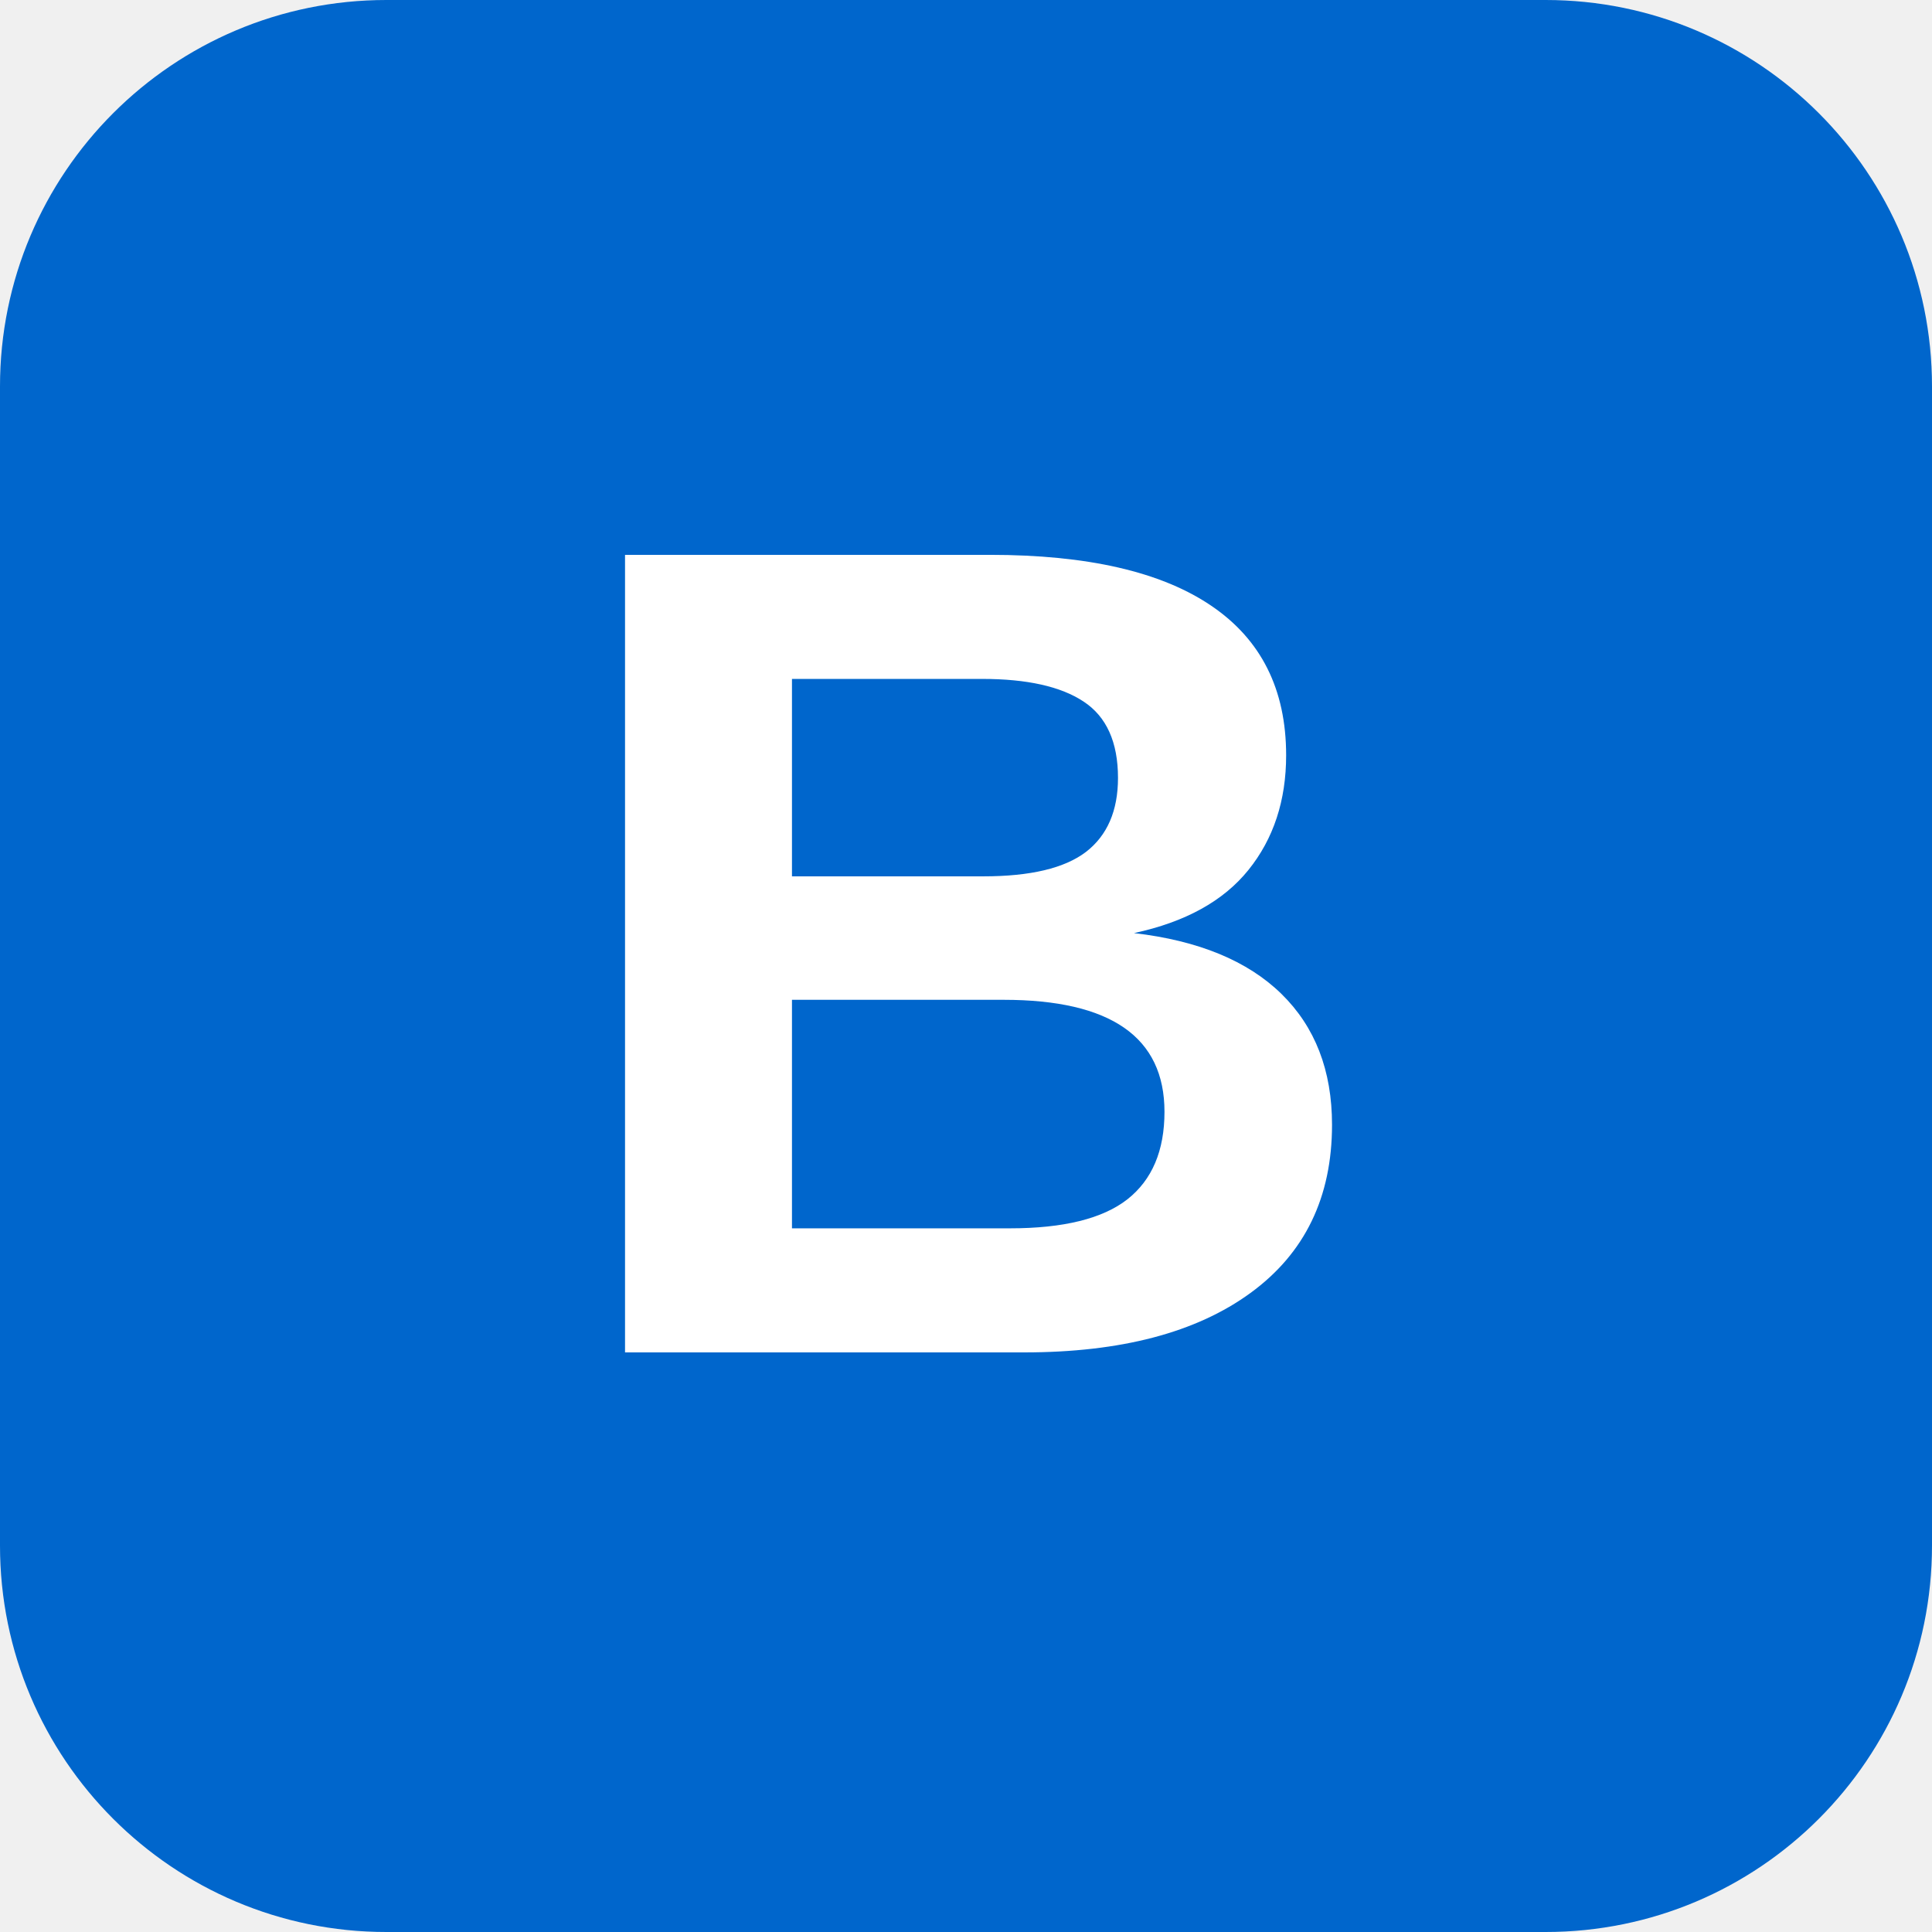
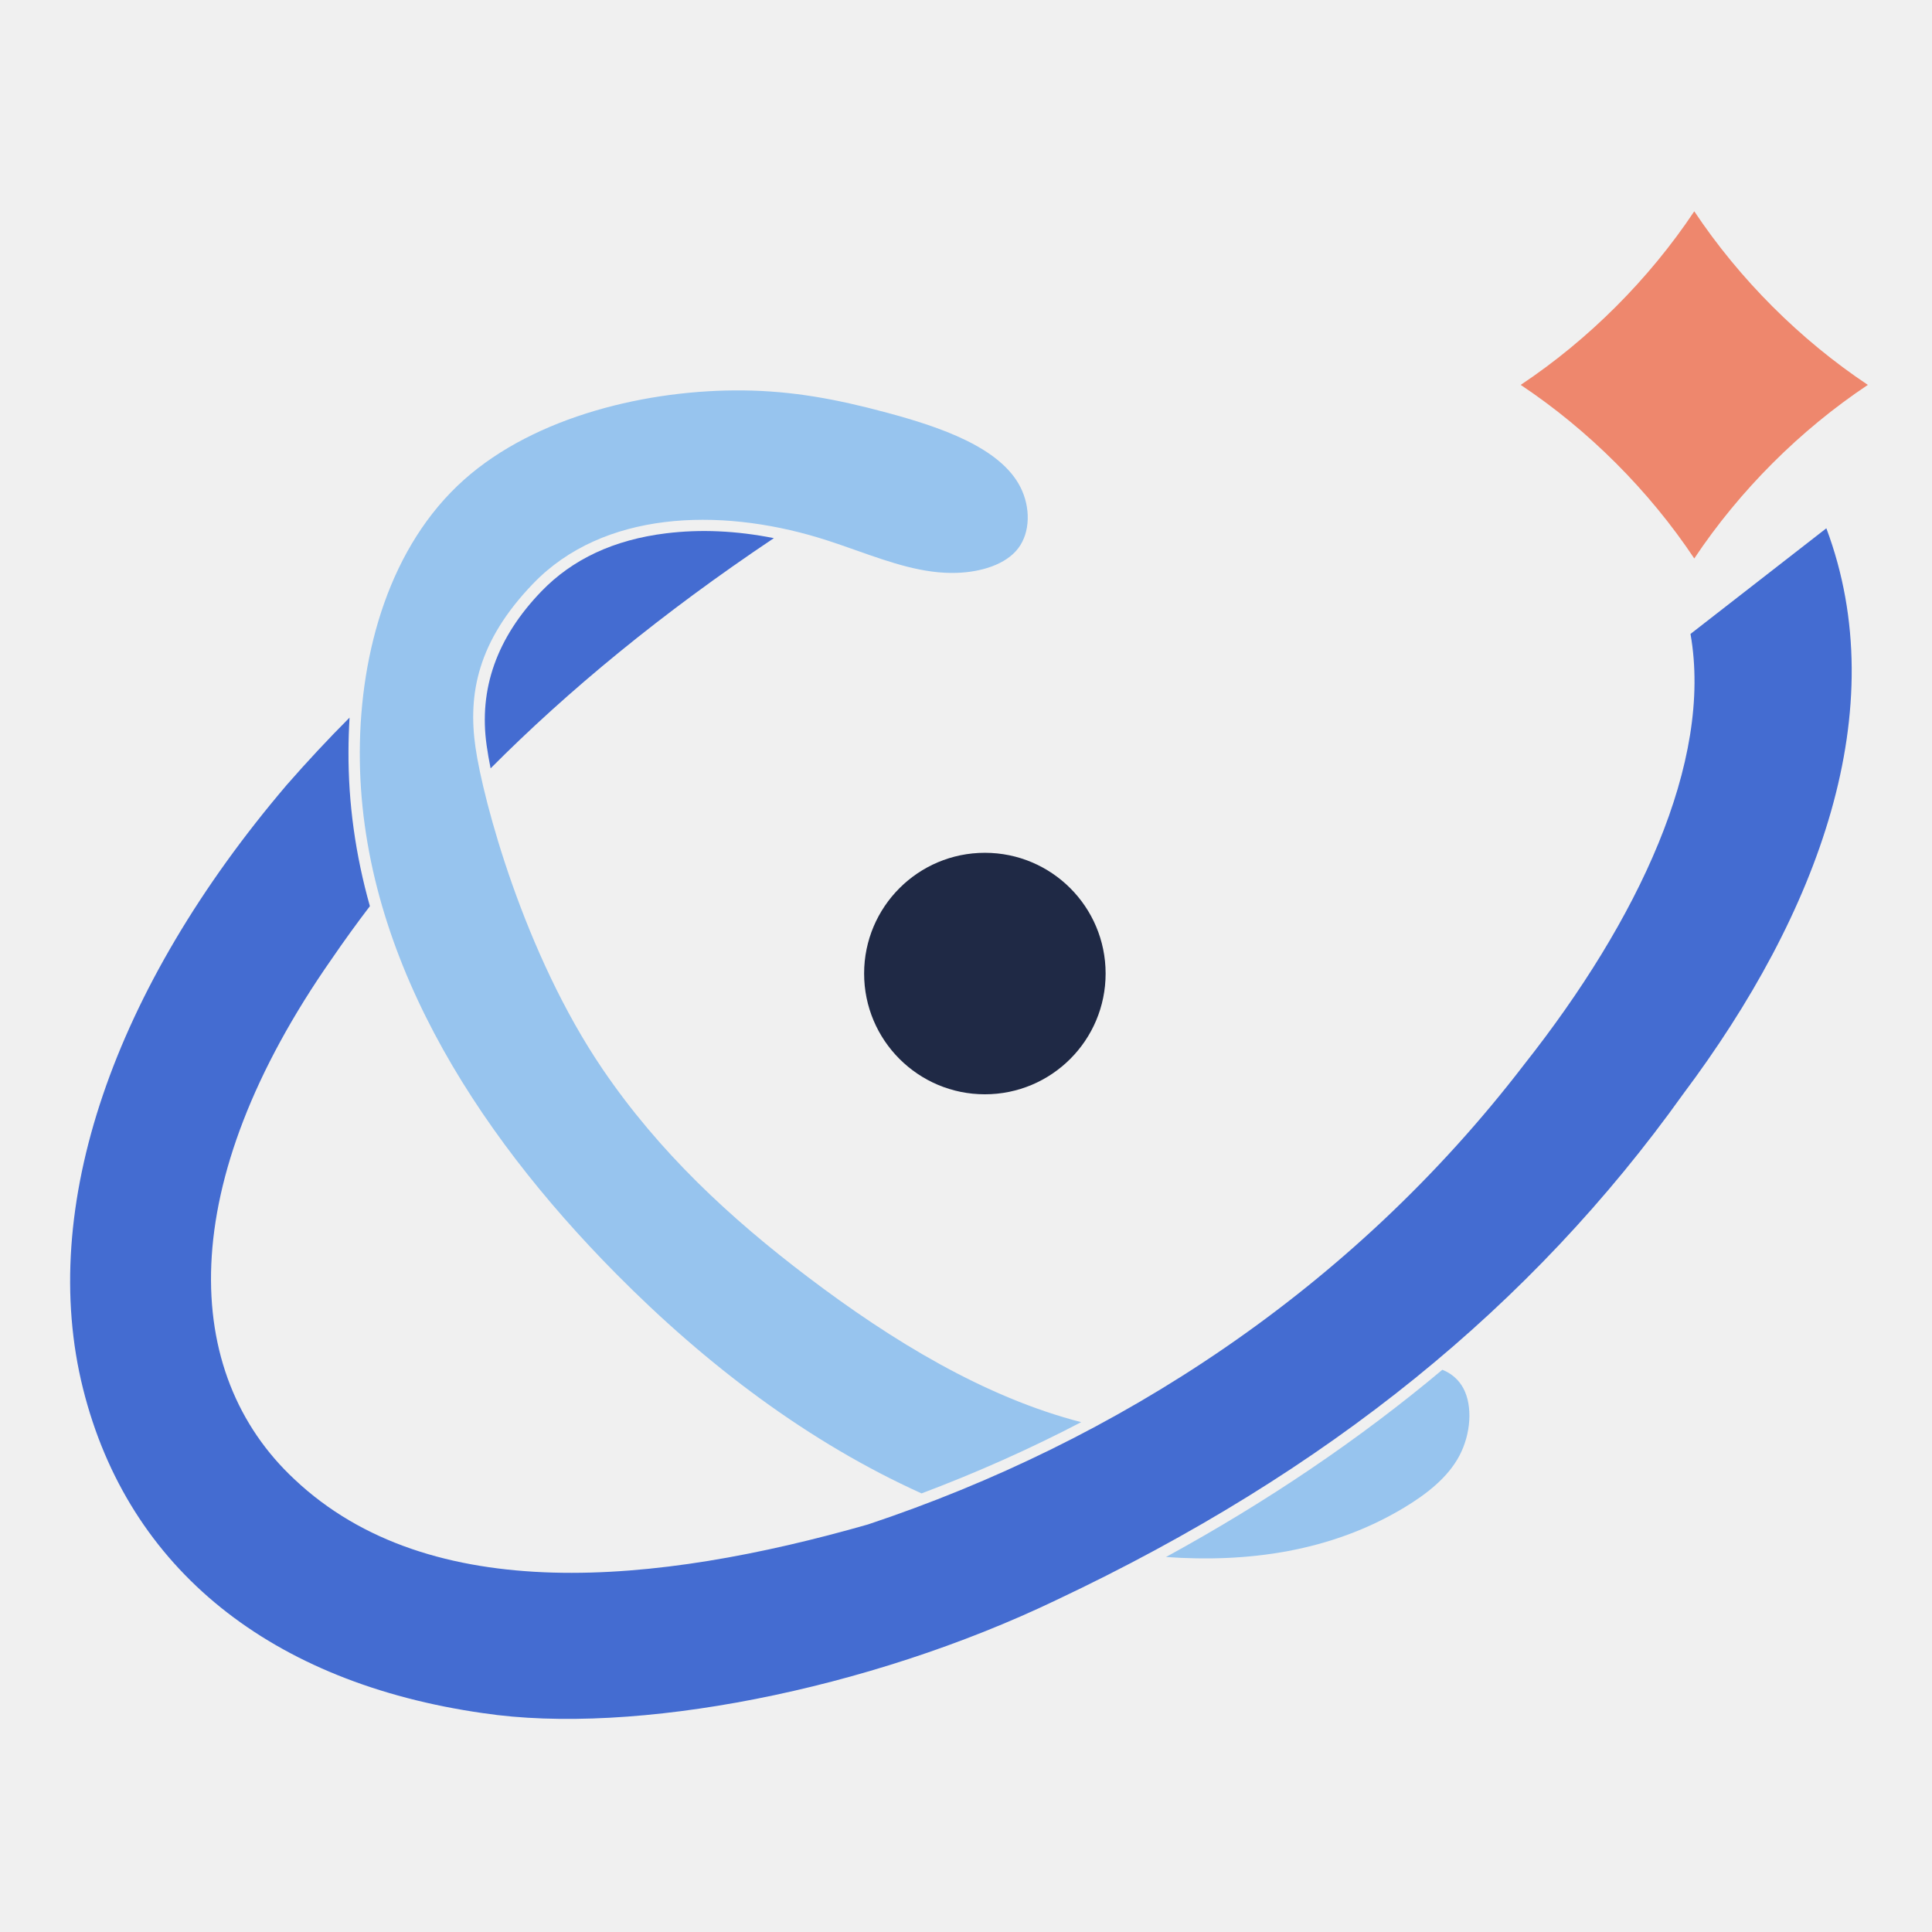
- <svg xmlns="http://www.w3.org/2000/svg" viewBox="0 0 100 100">
-   <rect width="100" height="100" fill="#0066cc" rx="20" />
-   <text x="50" y="70" font-size="60" font-weight="bold" fill="white" text-anchor="middle" font-family="Arial, sans-serif">B</text>
+ <svg xmlns="http://www.w3.org/2000/svg" width="256" height="256" viewBox="88 114 256 256" role="img" aria-labelledby="title desc">
+   <path id="orange-star" fill="#ee876d" fill-rule="evenodd" d="M312.5 142 C318.5 151 326.5 159 335.5 165 C326.5 171 318.5 179 312.5 188 C306.5 179 298.5 171 289.5 165 C298.5 159 306.5 151 312.5 142 Z" />
+   <circle id="center-dot" cx="218.5" cy="243" r="16" fill="#1f2945" />
+   <path id="blue-orbit" d="M137.012 234.071 C135.25 236.379 133.581 238.69 132 241 C111 271 112 296 127 310 C145 327 175 324 203 316 C236 305 267 285 290 255 C305 236 315 215 312 198 L330 184 C339 208 329 235 311 259 C291 287 264 309 228 326 C203 338 172 344 152 341 C124 337 105 322 99 298 C93 274 103 245 126 218 C128.713 214.899 131.493 211.915 134.318 209.087 Q134.184 211.283 134.175 213.583 Q134.133 223.848 137.012 234.071 Z M153.007 215.812 Q152.691 214.231 152.485 212.788 Q150.879 201.545 159.731 192.363 Q165.92 185.945 176.233 184.67 Q183.076 183.824 190.541 185.307 C175.717 195.229 163.317 205.453 153.007 215.812 Z" fill="#446cd1" />
+   <path id="light-blue-orbit" d="M210.113 311.884 C195.207 305.151 181.67 294.937 169.619 282.764 C150.775 263.73 135.568 239.907 135.675 213.589 C135.729 200.263 139.709 186.298 149.465 177.586 C158.977 169.092 173.981 165.593 186.496 165.733 C192.915 165.806 198.679 166.835 205.587 168.699 C212.495 170.562 220.546 173.259 223.219 178.564 C224.553 181.213 224.547 184.513 222.914 186.657 C221.281 188.802 218.019 189.791 214.815 189.906 C210.35 190.067 205.997 188.529 201.5 186.942 C199.858 186.362 198.197 185.775 196.504 185.262 C183.18 181.223 167.898 181.732 158.651 191.322 C151.254 198.994 150 206 151 213 C152 220 157.398 240.316 167.872 255.702 C175.353 266.692 184.695 275.364 195.061 283.224 C206.17 291.647 218.456 299.137 231.263 302.443 Q221.159 307.72 210.113 311.884 Z M279.121 295.501 C280.321 295.98 281.306 296.82 281.923 297.995 C283.141 300.319 282.917 303.956 281.388 306.87 C279.858 309.785 277.023 311.978 274.063 313.763 C264.354 319.616 253.3 321.077 242.5 320.311 Q262.677 309.28 279.121 295.501 Z" fill="#97c4ee" />
</svg>
